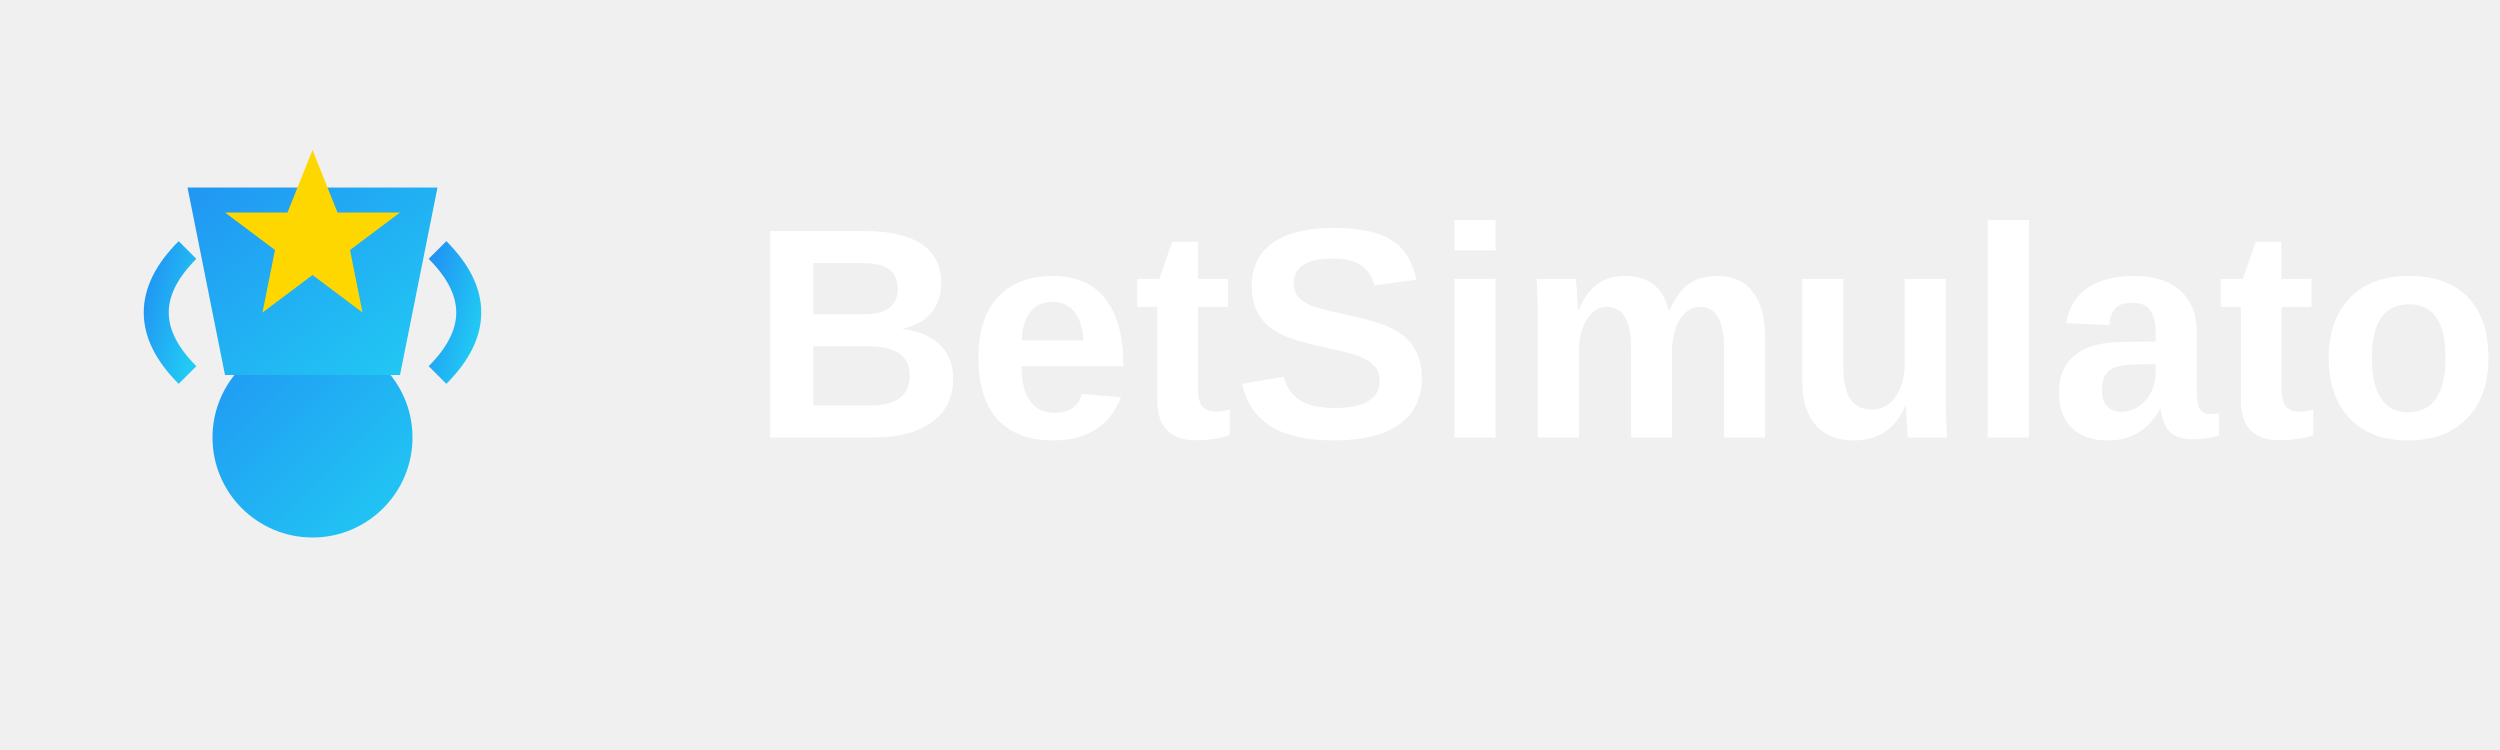
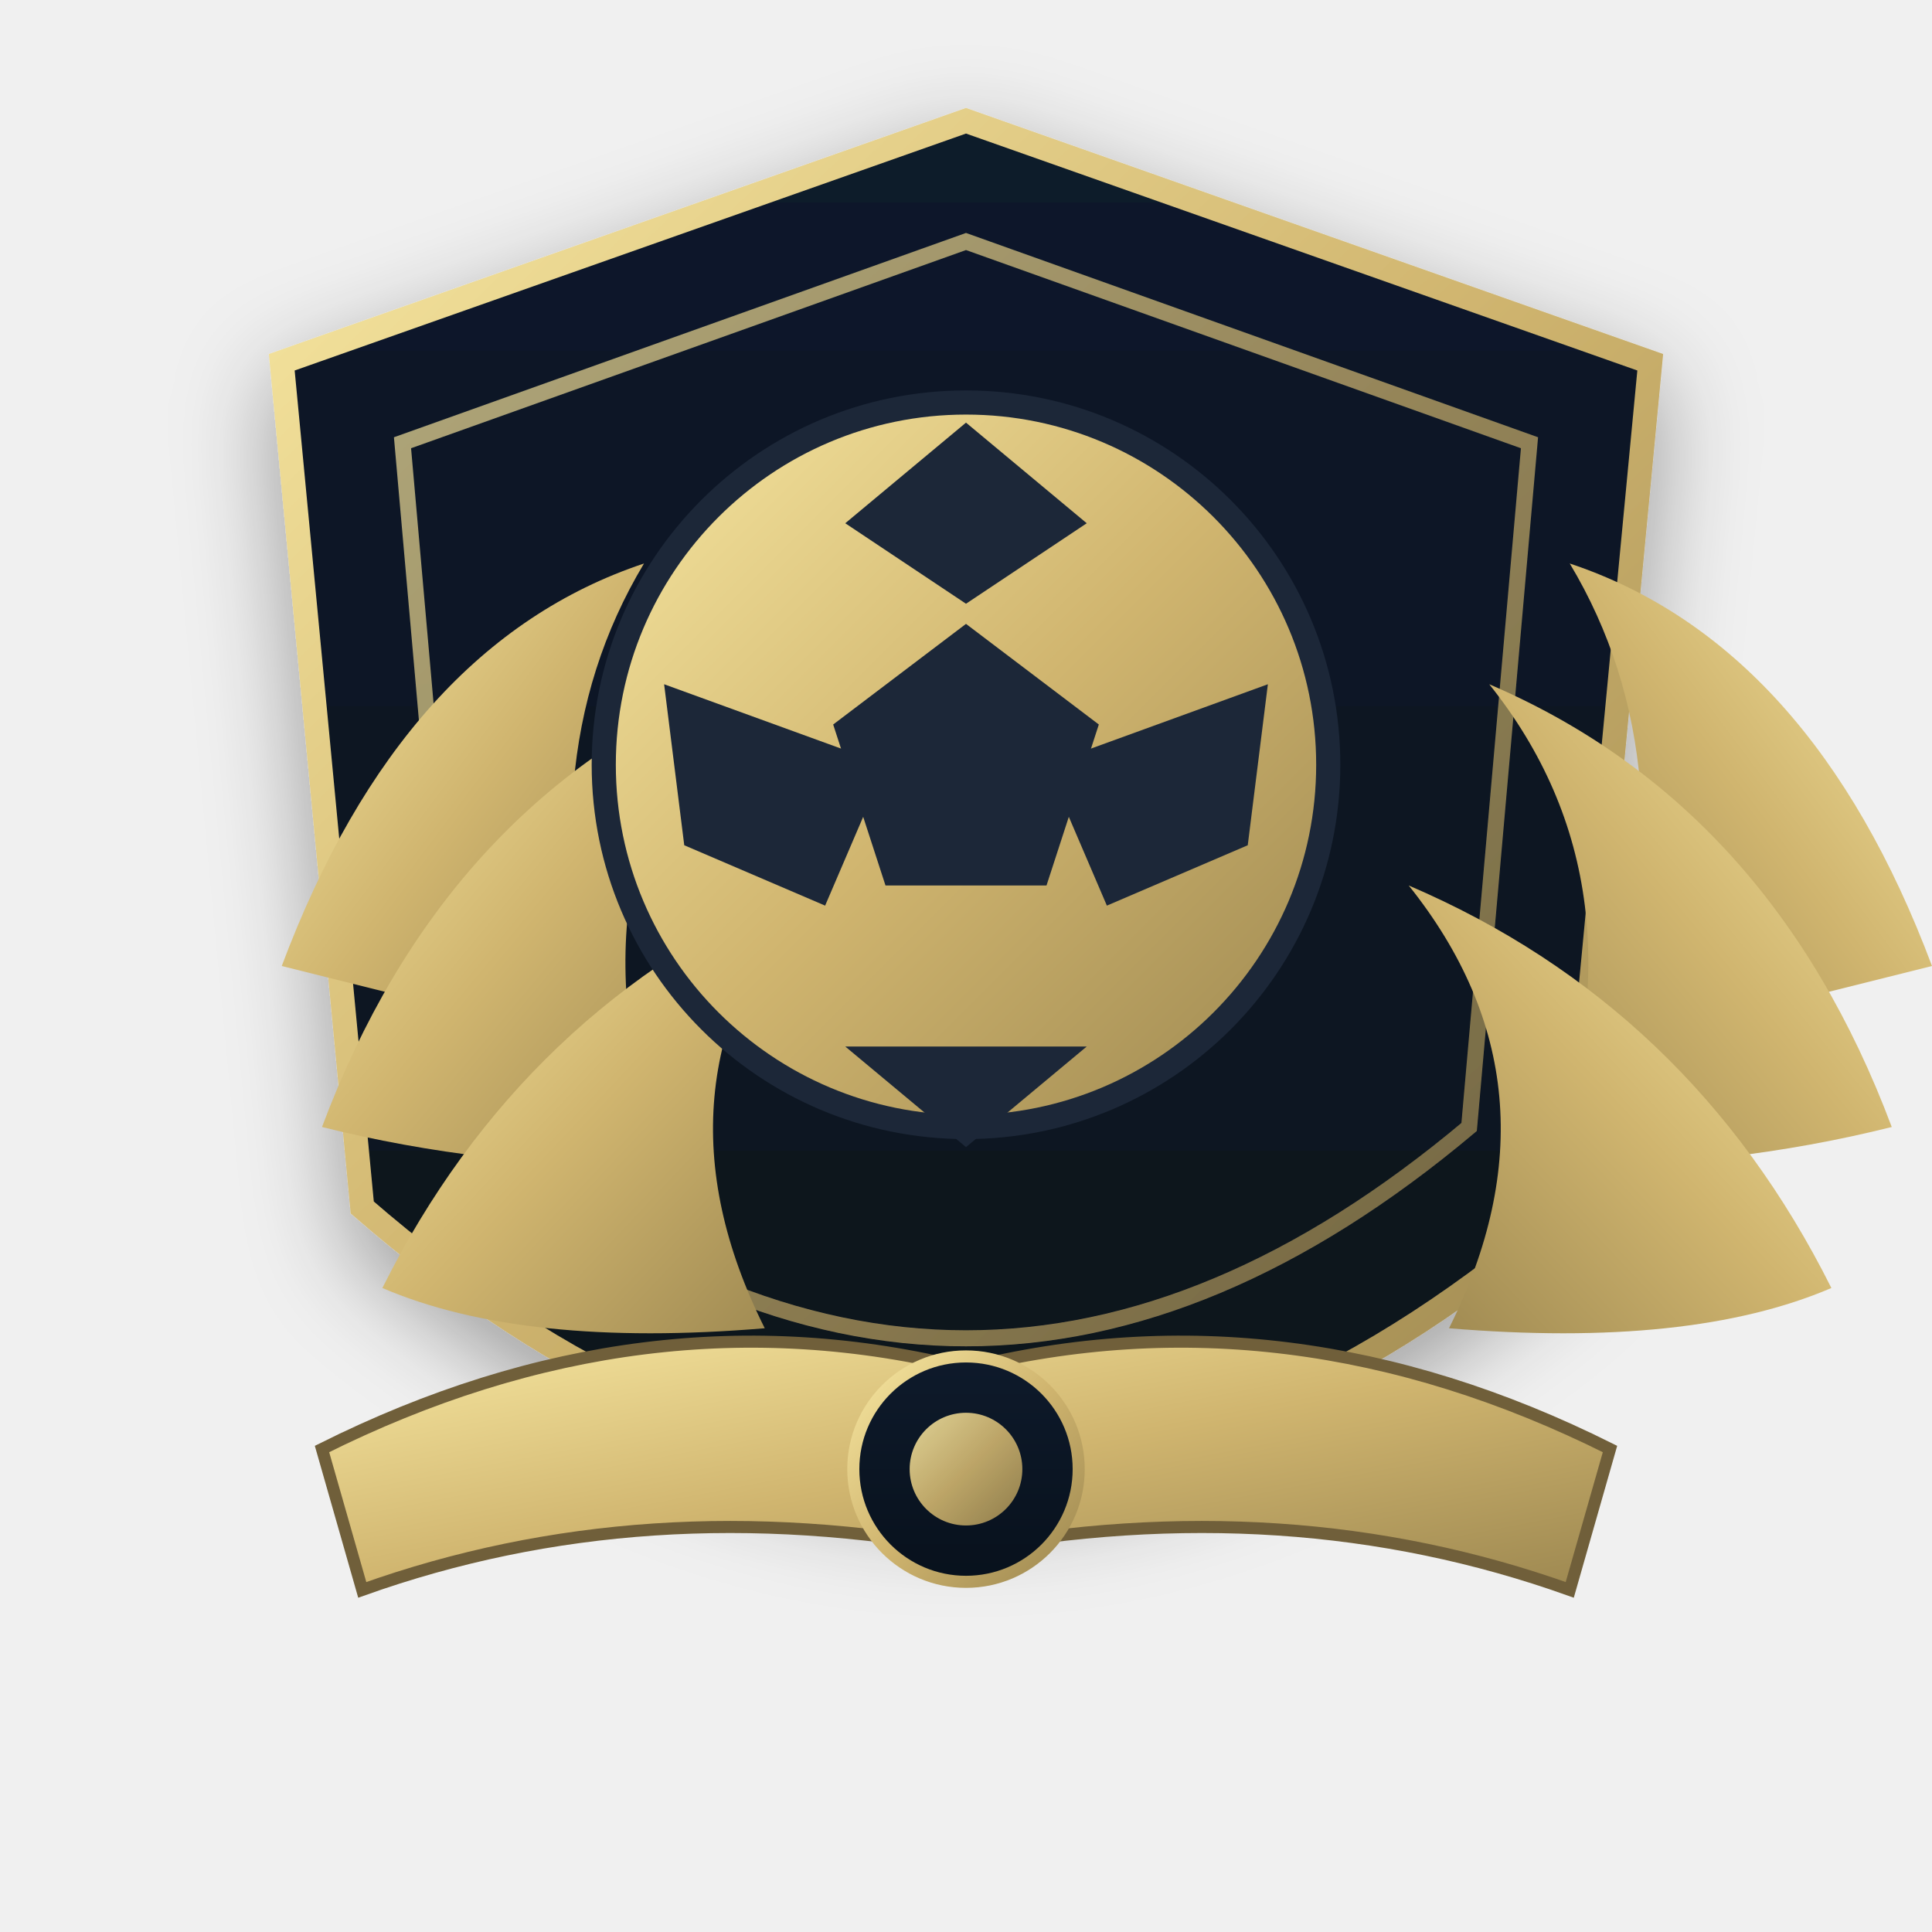
- <svg xmlns="http://www.w3.org/2000/svg" width="200" height="60" viewBox="0 0 200 60">
+ <svg xmlns="http://www.w3.org/2000/svg" width="480" height="480" viewBox="0 0 480 480">
  <defs>
-     <linearGradient id="gradient3" x1="0%" y1="0%" x2="100%" y2="100%">
-       <stop offset="0%" stop-color="#2196F3" />
-       <stop offset="100%" stop-color="#21CBF3" />
+     <linearGradient id="gold" x1="0" x2="1" y1="0" y2="1">
+       <stop offset="0%" stop-color="#f7e7a1" />
+       <stop offset="50%" stop-color="#d0b56f" />
+       <stop offset="100%" stop-color="#9c8750" />
    </linearGradient>
+     <linearGradient id="darkBlue" x1="0" x2="0" y1="0" y2="1">
+       <stop offset="0%" stop-color="#0e1a2b" />
+       <stop offset="100%" stop-color="#08111c" />
+     </linearGradient>
+     <filter id="softShadow" x="-50%" y="-50%" width="200%" height="200%">
+       <feDropShadow dx="0" dy="8" stdDeviation="12" flood-color="#000" flood-opacity="0.35" />
+     </filter>
  </defs>
-   <circle cx="25" cy="35" r="8" fill="url(#gradient3)" />
-   <path d="M 15 15 L 35 15 L 32 30 L 18 30 Z" fill="url(#gradient3)" />
-   <path d="M 15 20 Q 10 25 15 30" fill="none" stroke="url(#gradient3)" stroke-width="2" />
-   <path d="M 35 20 Q 40 25 35 30" fill="none" stroke="url(#gradient3)" stroke-width="2" />
-   <path d="M 25 12 L 27 17 L 32 17 L 28 20 L 29 25 L 25 22 L 21 25 L 22 20 L 18 17 L 23 17 Z" fill="gold" />
-   <text x="60" y="35" font-family="Arial, sans-serif" font-size="24" font-weight="bold" fill="white">
-     BetSimulator
-   </text>
+   <g filter="url(#softShadow)">
+     <path d="       M240 30       L410 90       L390 300       Q240 430 90 300       L70 90 Z     " fill="url(#darkBlue)" stroke="url(#gold)" stroke-width="6" />
+     <path d="       M240 60       L380 110       L365 280       Q240 385 115 280       L100 110 Z     " fill="none" stroke="url(#gold)" stroke-width="4" opacity="0.7" />
+   </g>
+   <g transform="translate(70,160)" fill="url(#gold)">
+     <path d="M0 80 Q30 0 90 -20 Q60 30 80 100 Q40 90 0 80" />
+     <path d="M10 120 Q40 40 110 10 Q70 60 95 130 Q50 130 10 120" />
+     <path d="M25 160 Q60 90 130 60 Q90 110 120 170 Q60 175 25 160" />
+   </g>
+   <g transform="translate(480,160) scale(-1,1)" fill="url(#gold)">
+     <path d="M0 80 Q30 0 90 -20 Q60 30 80 100 Q40 90 0 80" />
+     <path d="M10 120 Q40 40 110 10 Q70 60 95 130 Q50 130 10 120" />
+     <path d="M25 160 Q60 90 130 60 Q90 110 120 170 Q60 175 25 160" />
+   </g>
+   <g transform="translate(240,190)">
+     <circle r="90" fill="url(#gold)" stroke="#1c2738" stroke-width="6" />
+     <polygon points="0,-35 33,-10 20,30 -20,30 -33,-10" fill="#1c2738" />
+     <polygon points="0,-85 30,-60 0,-40 -30,-60" fill="#1c2738" />
+     <polygon points="75,-20 70,20 35,35 20,0" fill="#1c2738" />
+     <polygon points="-75,-20 -70,20 -35,35 -20,0" fill="#1c2738" />
+     <polygon points="0,95 30,70 -30,70" fill="#1c2738" />
+   </g>
+   <g transform="translate(240,360)">
+     <path d="       M-160 0       Q-80 -40 0 -20       Q80 -40 160 0       L150 35       Q80 10 0 25       Q-80 10 -150 35 Z     " fill="url(#gold)" stroke="#705f3a" stroke-width="3" />
+     <circle cx="0" cy="5" r="28" fill="url(#darkBlue)" stroke="url(#gold)" stroke-width="3" />
+     <circle cx="0" cy="5" r="14" fill="url(#gold)" opacity="0.9" />
+   </g>
</svg>
